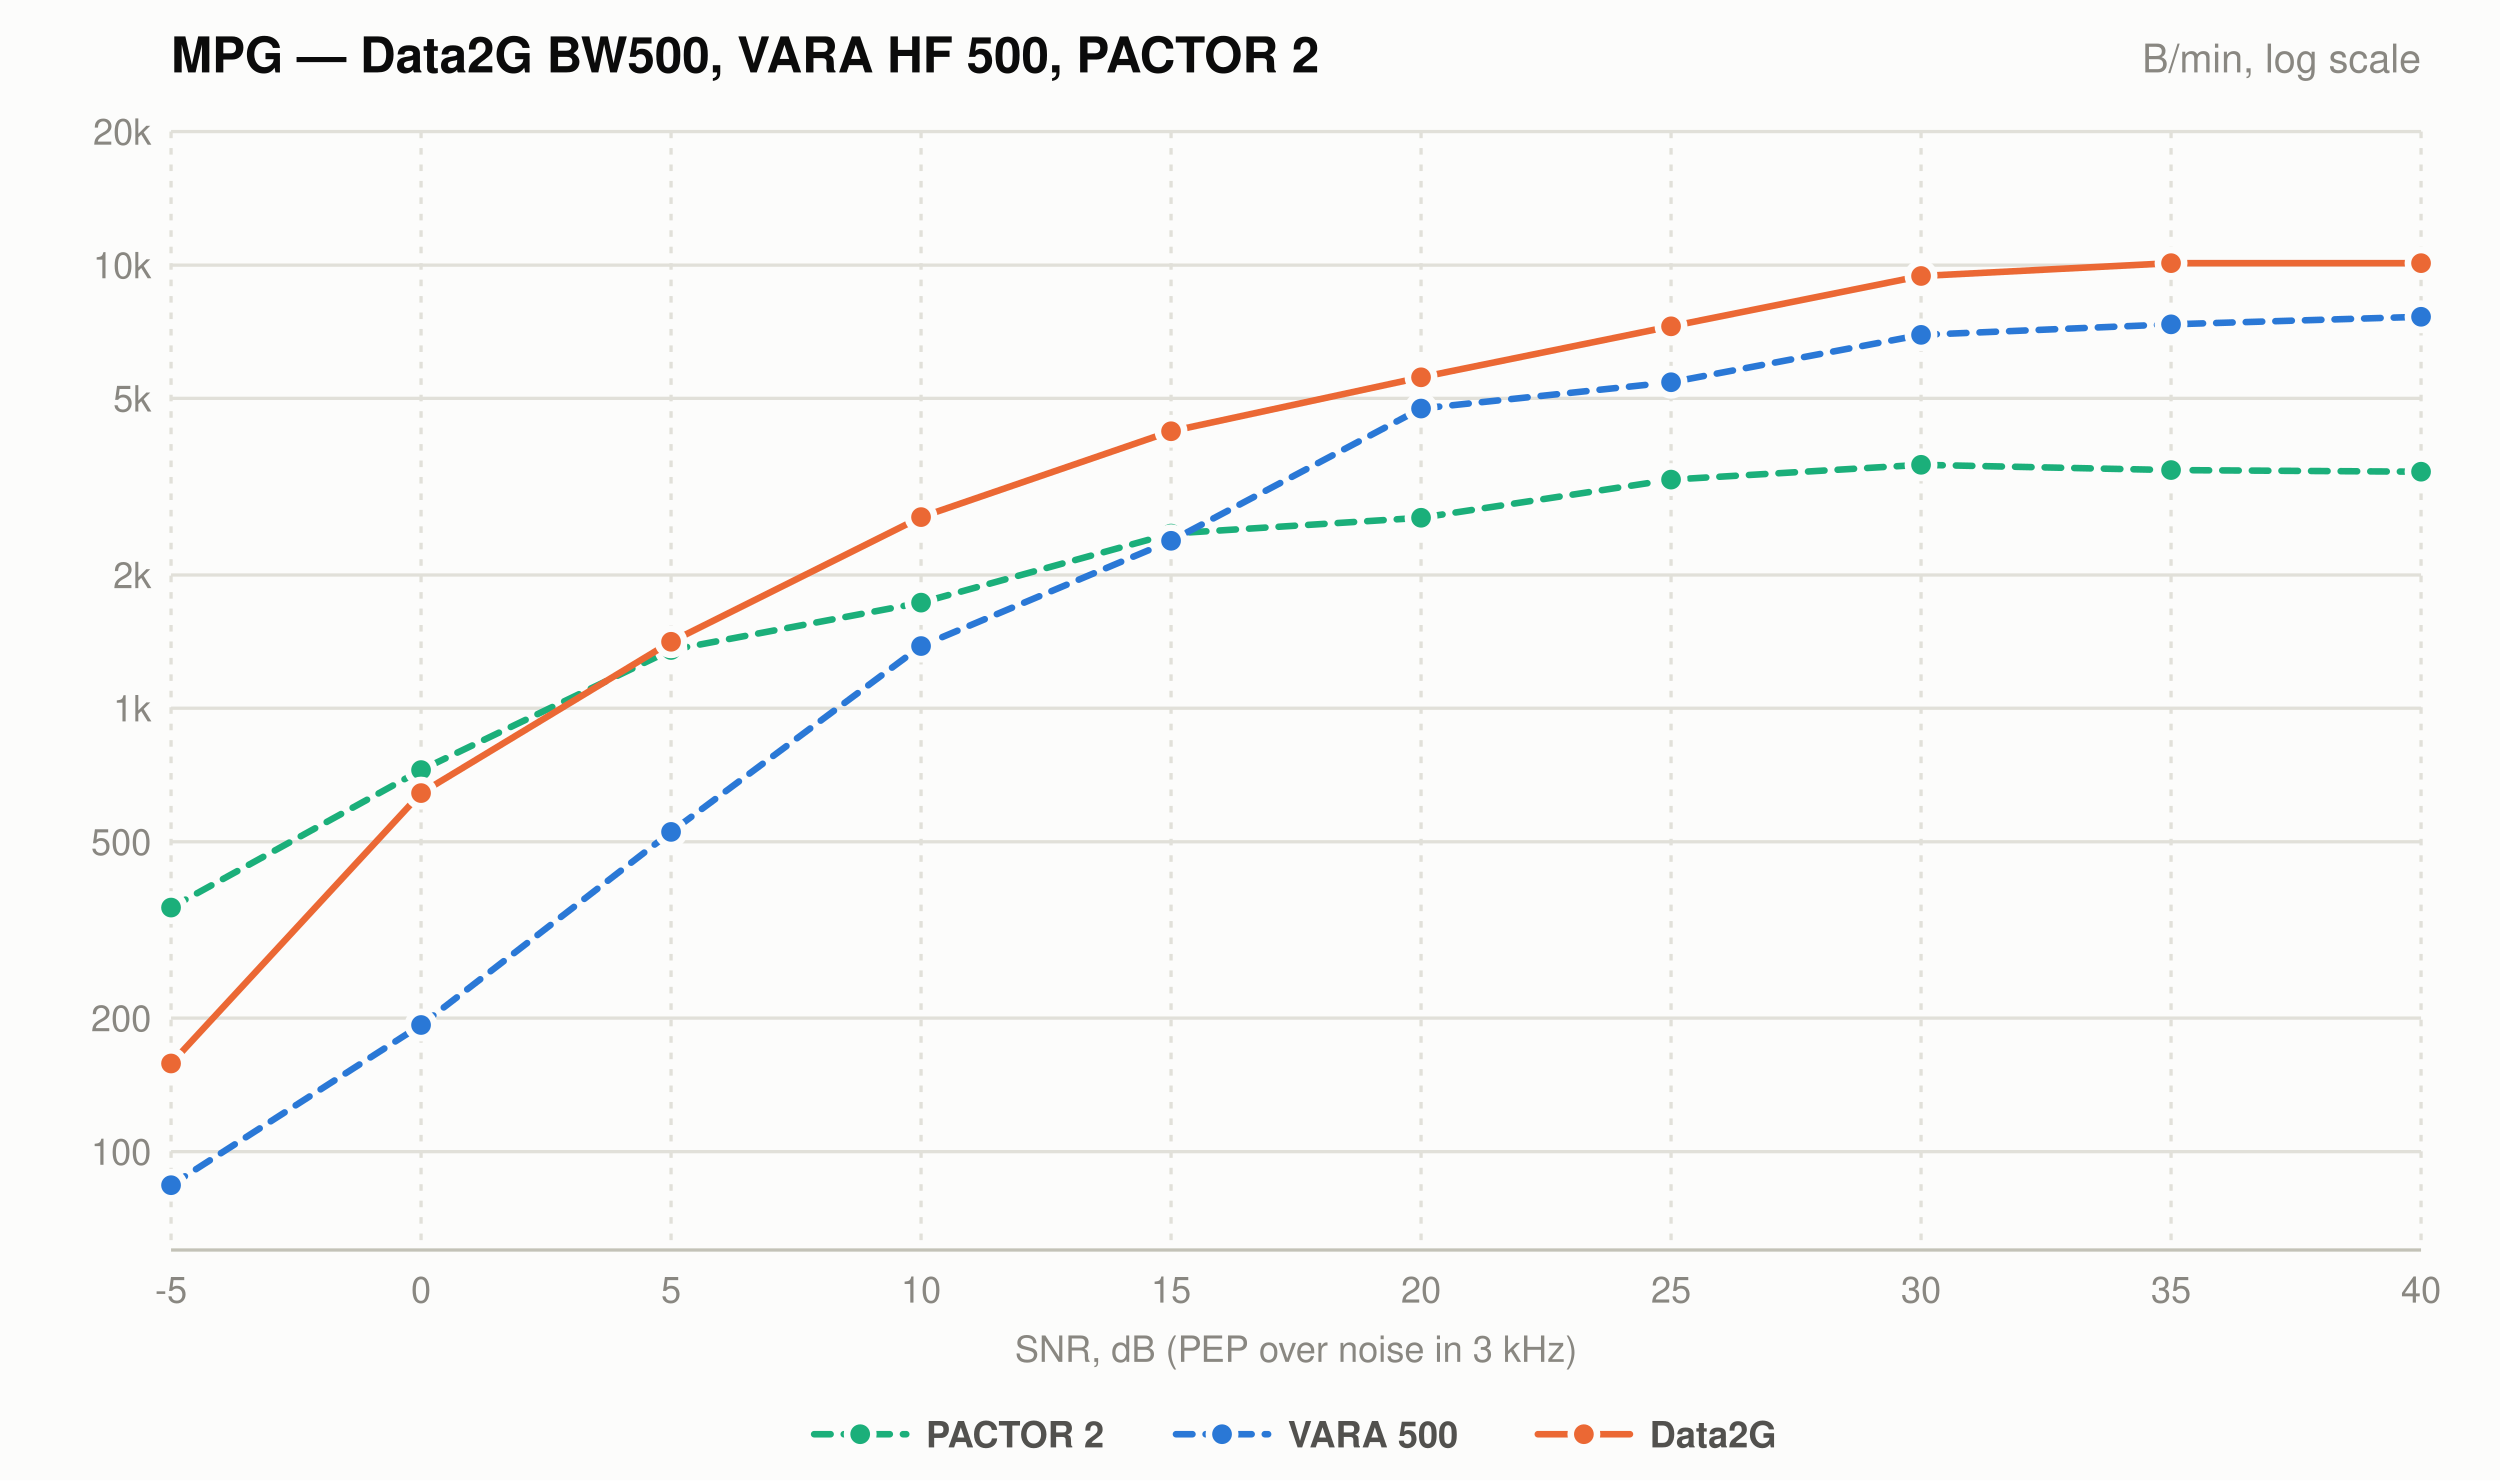
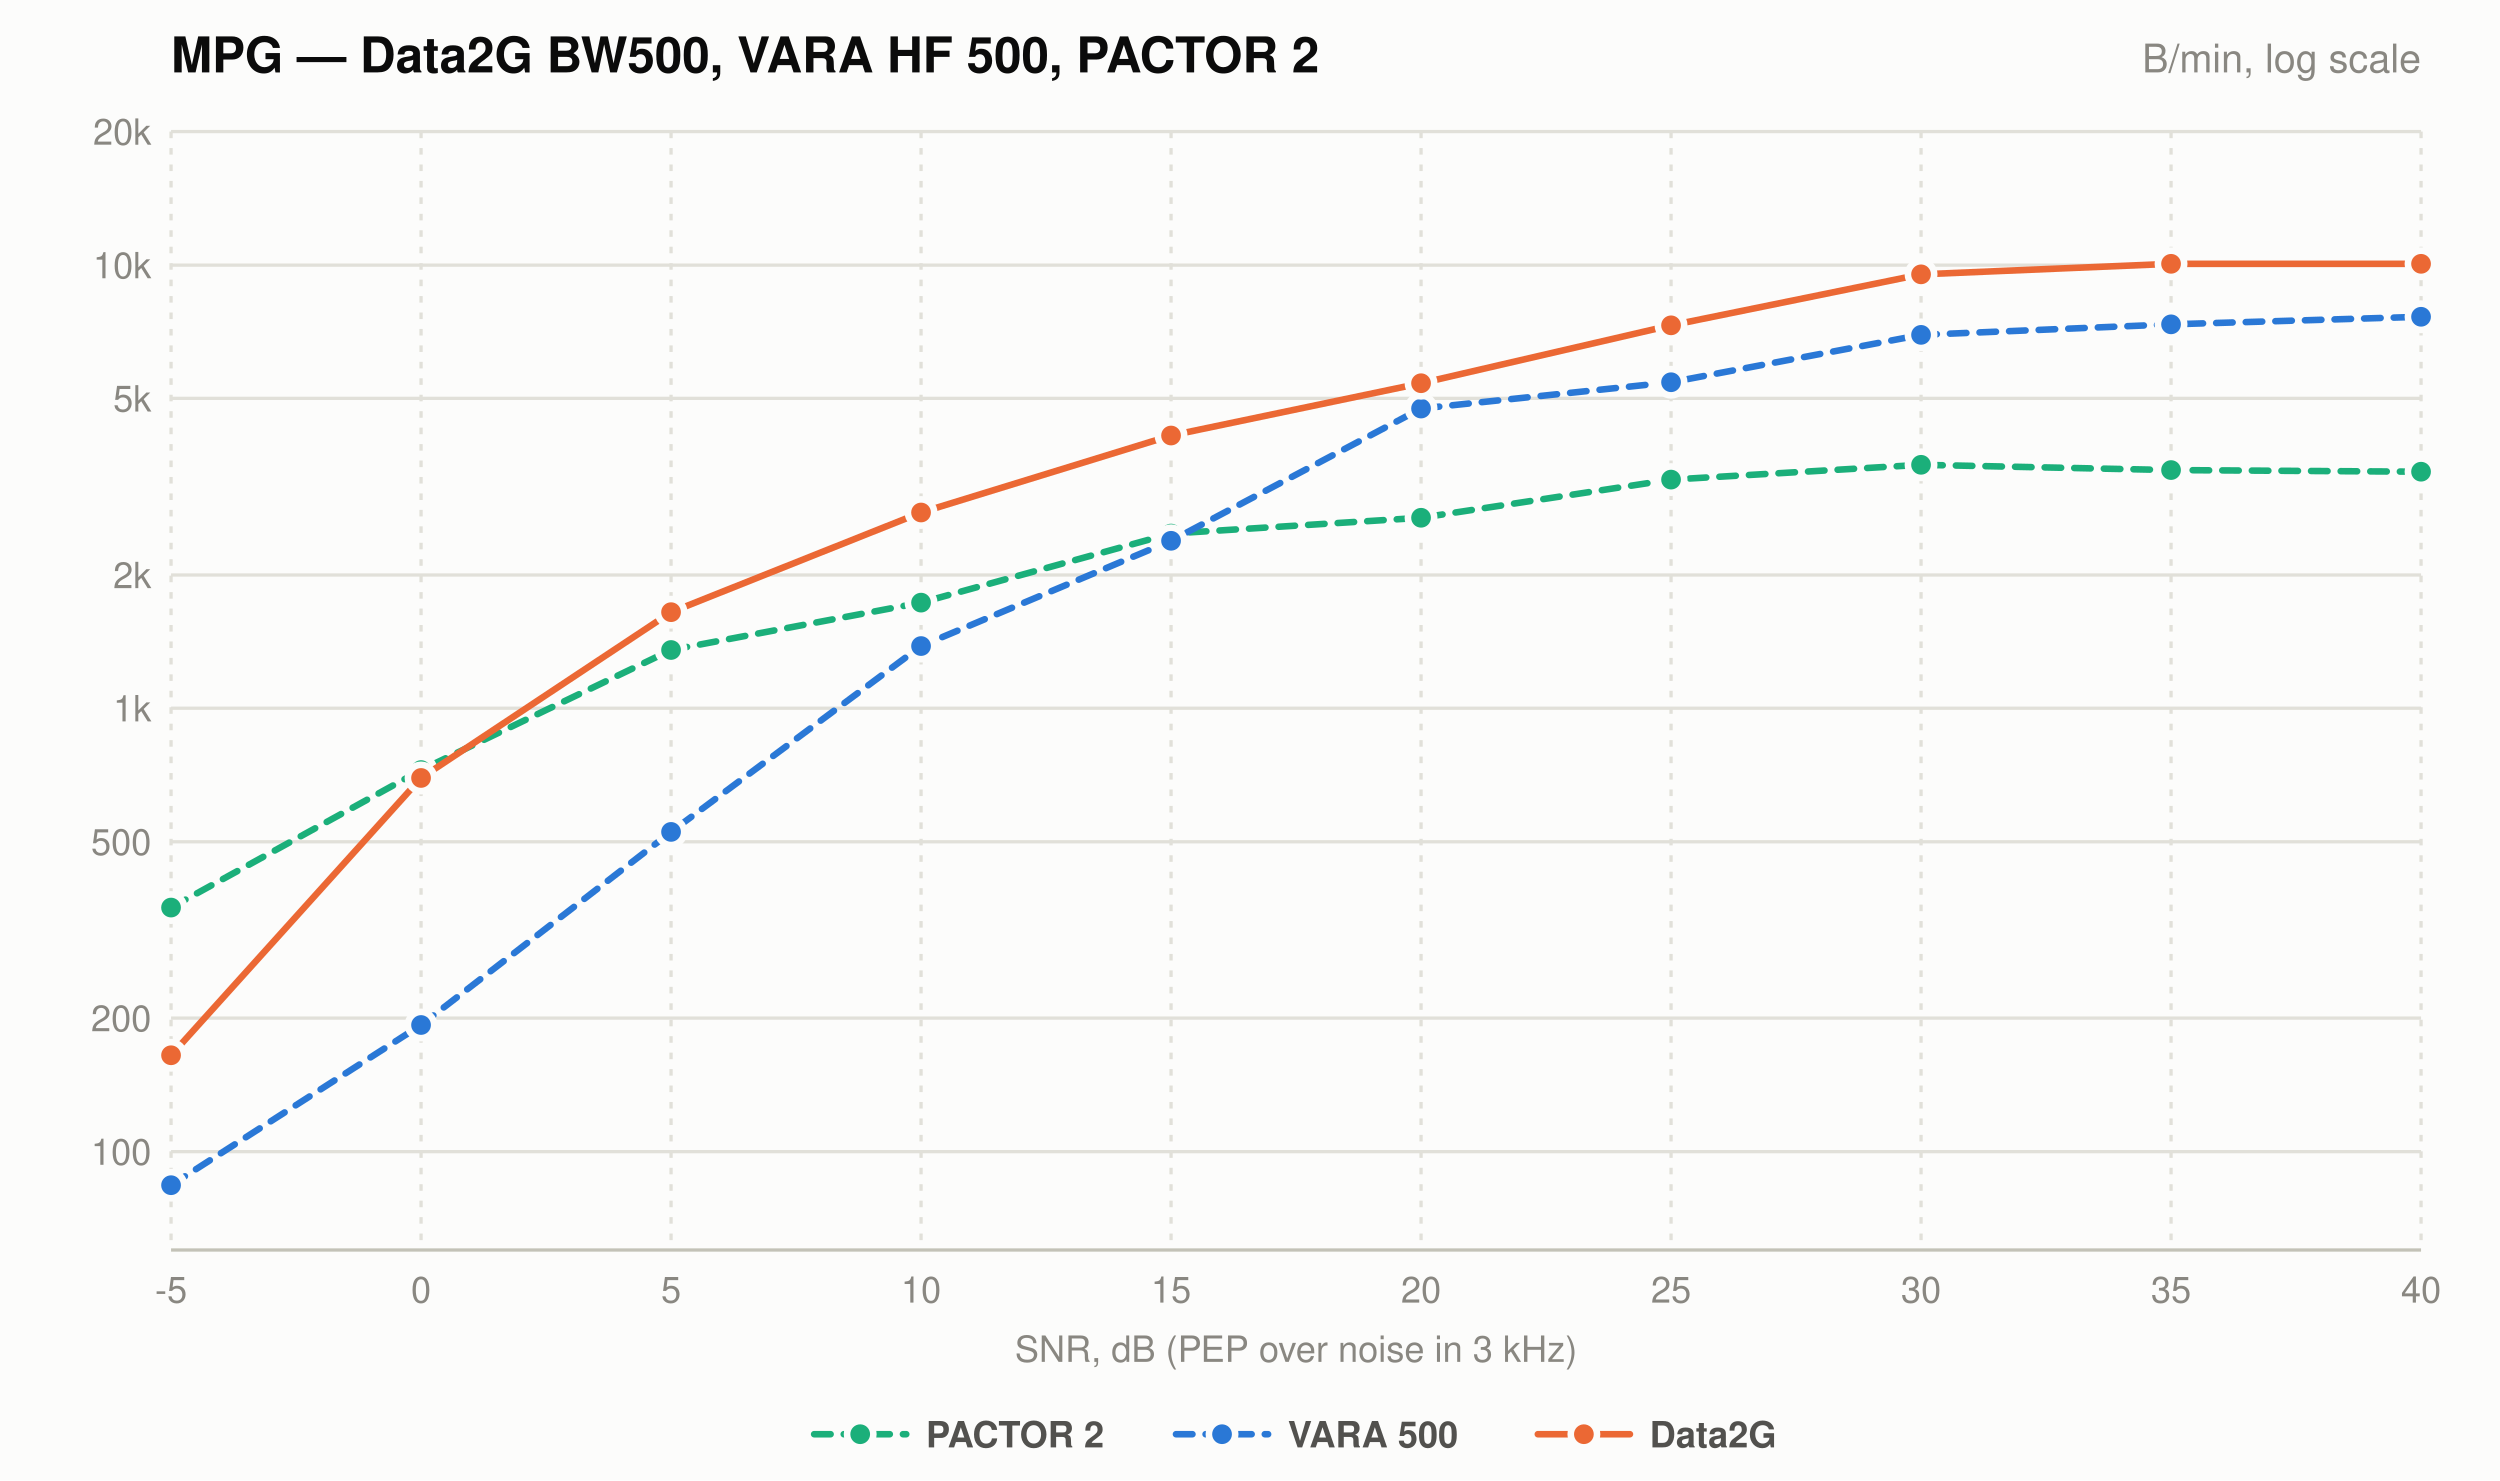
<svg xmlns="http://www.w3.org/2000/svg" viewBox="0 0 760 450" width="760" height="450" font-family="-apple-system, BlinkMacSystemFont, 'Segoe UI', Helvetica, Arial, sans-serif">
  <rect width="760" height="450" fill="#fcfcfb" />
  <text x="52" y="22" font-size="15" font-weight="600" fill="#0b0b0b">MPG — Data2G BW500, VARA HF 500, PACTOR 2</text>
  <text x="736" y="22" font-size="12" fill="#898781" text-anchor="end">B/min, log scale</text>
  <line x1="52" x2="736" y1="350.1" y2="350.1" stroke="#e1e0d9" />
  <text x="46" y="354.1" font-size="11" fill="#898781" text-anchor="end">100</text>
  <line x1="52" x2="736" y1="309.5" y2="309.5" stroke="#e1e0d9" />
  <text x="46" y="313.5" font-size="11" fill="#898781" text-anchor="end">200</text>
  <line x1="52" x2="736" y1="255.9" y2="255.9" stroke="#e1e0d9" />
  <text x="46" y="259.9" font-size="11" fill="#898781" text-anchor="end">500</text>
  <line x1="52" x2="736" y1="215.3" y2="215.3" stroke="#e1e0d9" />
  <text x="46" y="219.3" font-size="11" fill="#898781" text-anchor="end">1k</text>
  <line x1="52" x2="736" y1="174.8" y2="174.8" stroke="#e1e0d9" />
  <text x="46" y="178.8" font-size="11" fill="#898781" text-anchor="end">2k</text>
  <line x1="52" x2="736" y1="121.1" y2="121.1" stroke="#e1e0d9" />
  <text x="46" y="125.1" font-size="11" fill="#898781" text-anchor="end">5k</text>
  <line x1="52" x2="736" y1="80.6" y2="80.6" stroke="#e1e0d9" />
  <text x="46" y="84.6" font-size="11" fill="#898781" text-anchor="end">10k</text>
  <line x1="52" x2="736" y1="40.0" y2="40.0" stroke="#e1e0d9" />
  <text x="46" y="44.0" font-size="11" fill="#898781" text-anchor="end">20k</text>
  <line x1="52.0" x2="52.0" y1="40" y2="380" stroke="#e1e0d9" stroke-dasharray="2 3" />
  <text x="52.0" y="396" font-size="11" fill="#898781" text-anchor="middle">-5</text>
  <line x1="128.0" x2="128.0" y1="40" y2="380" stroke="#e1e0d9" stroke-dasharray="2 3" />
  <text x="128.0" y="396" font-size="11" fill="#898781" text-anchor="middle">0</text>
  <line x1="204.0" x2="204.0" y1="40" y2="380" stroke="#e1e0d9" stroke-dasharray="2 3" />
  <text x="204.0" y="396" font-size="11" fill="#898781" text-anchor="middle">5</text>
  <line x1="280.0" x2="280.0" y1="40" y2="380" stroke="#e1e0d9" stroke-dasharray="2 3" />
  <text x="280.0" y="396" font-size="11" fill="#898781" text-anchor="middle">10</text>
  <line x1="356.0" x2="356.0" y1="40" y2="380" stroke="#e1e0d9" stroke-dasharray="2 3" />
  <text x="356.0" y="396" font-size="11" fill="#898781" text-anchor="middle">15</text>
  <line x1="432.0" x2="432.0" y1="40" y2="380" stroke="#e1e0d9" stroke-dasharray="2 3" />
  <text x="432.0" y="396" font-size="11" fill="#898781" text-anchor="middle">20</text>
  <line x1="508.0" x2="508.0" y1="40" y2="380" stroke="#e1e0d9" stroke-dasharray="2 3" />
  <text x="508.0" y="396" font-size="11" fill="#898781" text-anchor="middle">25</text>
  <line x1="584.0" x2="584.0" y1="40" y2="380" stroke="#e1e0d9" stroke-dasharray="2 3" />
  <text x="584.0" y="396" font-size="11" fill="#898781" text-anchor="middle">30</text>
  <line x1="660.0" x2="660.0" y1="40" y2="380" stroke="#e1e0d9" stroke-dasharray="2 3" />
  <text x="660.0" y="396" font-size="11" fill="#898781" text-anchor="middle">35</text>
  <line x1="736.0" x2="736.0" y1="40" y2="380" stroke="#e1e0d9" stroke-dasharray="2 3" />
  <text x="736.0" y="396" font-size="11" fill="#898781" text-anchor="middle">40</text>
  <line x1="52" x2="736" y1="380" y2="380" stroke="#c3c2b7" />
  <text x="394.0" y="414" font-size="11" fill="#898781" text-anchor="middle">SNR, dB (PEP over noise in 3 kHz)</text>
  <path d="M52.0,275.9L128.0,234.1L204.0,197.6L280.0,183.2L356.0,162.2L432.0,157.4L508.0,145.8L584.0,141.3L660.0,142.9L736.0,143.4" fill="none" stroke="#1baf7a" stroke-width="2" stroke-linejoin="round" stroke-linecap="round" stroke-dasharray="5 4" />
  <circle cx="52.0" cy="275.9" r="4" fill="#1baf7a" stroke="#fcfcfb" stroke-width="2" />
  <circle cx="128.0" cy="234.1" r="4" fill="#1baf7a" stroke="#fcfcfb" stroke-width="2" />
  <circle cx="204.0" cy="197.6" r="4" fill="#1baf7a" stroke="#fcfcfb" stroke-width="2" />
  <circle cx="280.0" cy="183.2" r="4" fill="#1baf7a" stroke="#fcfcfb" stroke-width="2" />
  <circle cx="356.0" cy="162.2" r="4" fill="#1baf7a" stroke="#fcfcfb" stroke-width="2" />
  <circle cx="432.0" cy="157.4" r="4" fill="#1baf7a" stroke="#fcfcfb" stroke-width="2" />
  <circle cx="508.0" cy="145.8" r="4" fill="#1baf7a" stroke="#fcfcfb" stroke-width="2" />
  <circle cx="584.0" cy="141.3" r="4" fill="#1baf7a" stroke="#fcfcfb" stroke-width="2" />
  <circle cx="660.0" cy="142.9" r="4" fill="#1baf7a" stroke="#fcfcfb" stroke-width="2" />
  <circle cx="736.0" cy="143.4" r="4" fill="#1baf7a" stroke="#fcfcfb" stroke-width="2" />
  <path d="M52.0,360.3L128.0,311.6L204.0,252.9L280.0,196.4L356.0,164.4L432.0,124.2L508.0,116.2L584.0,101.8L660.0,98.6L736.0,96.3" fill="none" stroke="#2a78d6" stroke-width="2" stroke-linejoin="round" stroke-linecap="round" stroke-dasharray="5 4" />
  <circle cx="52.0" cy="360.3" r="4" fill="#2a78d6" stroke="#fcfcfb" stroke-width="2" />
  <circle cx="128.0" cy="311.6" r="4" fill="#2a78d6" stroke="#fcfcfb" stroke-width="2" />
  <circle cx="204.0" cy="252.9" r="4" fill="#2a78d6" stroke="#fcfcfb" stroke-width="2" />
  <circle cx="280.0" cy="196.4" r="4" fill="#2a78d6" stroke="#fcfcfb" stroke-width="2" />
  <circle cx="356.0" cy="164.4" r="4" fill="#2a78d6" stroke="#fcfcfb" stroke-width="2" />
  <circle cx="432.0" cy="124.2" r="4" fill="#2a78d6" stroke="#fcfcfb" stroke-width="2" />
  <circle cx="508.0" cy="116.2" r="4" fill="#2a78d6" stroke="#fcfcfb" stroke-width="2" />
  <circle cx="584.0" cy="101.8" r="4" fill="#2a78d6" stroke="#fcfcfb" stroke-width="2" />
  <circle cx="660.0" cy="98.6" r="4" fill="#2a78d6" stroke="#fcfcfb" stroke-width="2" />
  <circle cx="736.0" cy="96.3" r="4" fill="#2a78d6" stroke="#fcfcfb" stroke-width="2" />
-   <path d="M52.0,323.3L128.0,241.1L204.0,195.1L280.0,157.2L356.0,131.1L432.0,114.7L508.0,99.2L584.0,83.9L660.0,80.0L736.0,80.0" fill="none" stroke="#eb6834" stroke-width="2" stroke-linejoin="round" stroke-linecap="round" />
-   <circle cx="52.0" cy="323.3" r="4" fill="#eb6834" stroke="#fcfcfb" stroke-width="2" />
-   <circle cx="128.0" cy="241.1" r="4" fill="#eb6834" stroke="#fcfcfb" stroke-width="2" />
-   <circle cx="204.0" cy="195.1" r="4" fill="#eb6834" stroke="#fcfcfb" stroke-width="2" />
-   <circle cx="280.0" cy="157.2" r="4" fill="#eb6834" stroke="#fcfcfb" stroke-width="2" />
-   <circle cx="356.0" cy="131.1" r="4" fill="#eb6834" stroke="#fcfcfb" stroke-width="2" />
-   <circle cx="432.0" cy="114.7" r="4" fill="#eb6834" stroke="#fcfcfb" stroke-width="2" />
-   <circle cx="508.0" cy="99.2" r="4" fill="#eb6834" stroke="#fcfcfb" stroke-width="2" />
-   <circle cx="584.0" cy="83.9" r="4" fill="#eb6834" stroke="#fcfcfb" stroke-width="2" />
-   <circle cx="660.0" cy="80.0" r="4" fill="#eb6834" stroke="#fcfcfb" stroke-width="2" />
-   <circle cx="736.0" cy="80.0" r="4" fill="#eb6834" stroke="#fcfcfb" stroke-width="2" />
+   <path d="M52.0,320.8L128.0,236.5L204.0,186.1L280.0,155.8L356.0,132.4L432.0,116.5L508.0,98.9L584.0,83.4L660.0,80.2L736.0,80.2" fill="none" stroke="#eb6834" stroke-width="2" stroke-linejoin="round" stroke-linecap="round" />
+   <circle cx="52.0" cy="320.8" r="4" fill="#eb6834" stroke="#fcfcfb" stroke-width="2" />
+   <circle cx="128.0" cy="236.5" r="4" fill="#eb6834" stroke="#fcfcfb" stroke-width="2" />
+   <circle cx="204.0" cy="186.1" r="4" fill="#eb6834" stroke="#fcfcfb" stroke-width="2" />
+   <circle cx="280.0" cy="155.8" r="4" fill="#eb6834" stroke="#fcfcfb" stroke-width="2" />
+   <circle cx="356.0" cy="132.4" r="4" fill="#eb6834" stroke="#fcfcfb" stroke-width="2" />
+   <circle cx="432.0" cy="116.5" r="4" fill="#eb6834" stroke="#fcfcfb" stroke-width="2" />
+   <circle cx="508.0" cy="98.9" r="4" fill="#eb6834" stroke="#fcfcfb" stroke-width="2" />
+   <circle cx="584.0" cy="83.4" r="4" fill="#eb6834" stroke="#fcfcfb" stroke-width="2" />
+   <circle cx="660.0" cy="80.2" r="4" fill="#eb6834" stroke="#fcfcfb" stroke-width="2" />
+   <circle cx="736.0" cy="80.2" r="4" fill="#eb6834" stroke="#fcfcfb" stroke-width="2" />
  <line x1="247.5" x2="275.5" y1="436" y2="436" stroke="#1baf7a" stroke-width="2" stroke-linecap="round" stroke-dasharray="5 4" />
  <circle cx="261.5" cy="436" r="4" fill="#1baf7a" stroke="#fcfcfb" stroke-width="2" />
  <text x="281.5" y="440" font-size="11" font-weight="600" fill="#52514e">PACTOR 2</text>
  <line x1="357.5" x2="385.5" y1="436" y2="436" stroke="#2a78d6" stroke-width="2" stroke-linecap="round" stroke-dasharray="5 4" />
  <circle cx="371.5" cy="436" r="4" fill="#2a78d6" stroke="#fcfcfb" stroke-width="2" />
  <text x="391.5" y="440" font-size="11" font-weight="600" fill="#52514e">VARA 500</text>
  <line x1="467.5" x2="495.5" y1="436" y2="436" stroke="#eb6834" stroke-width="2" stroke-linecap="round" />
  <circle cx="481.5" cy="436" r="4" fill="#eb6834" stroke="#fcfcfb" stroke-width="2" />
  <text x="501.5" y="440" font-size="11" font-weight="600" fill="#52514e">Data2G</text>
</svg>
